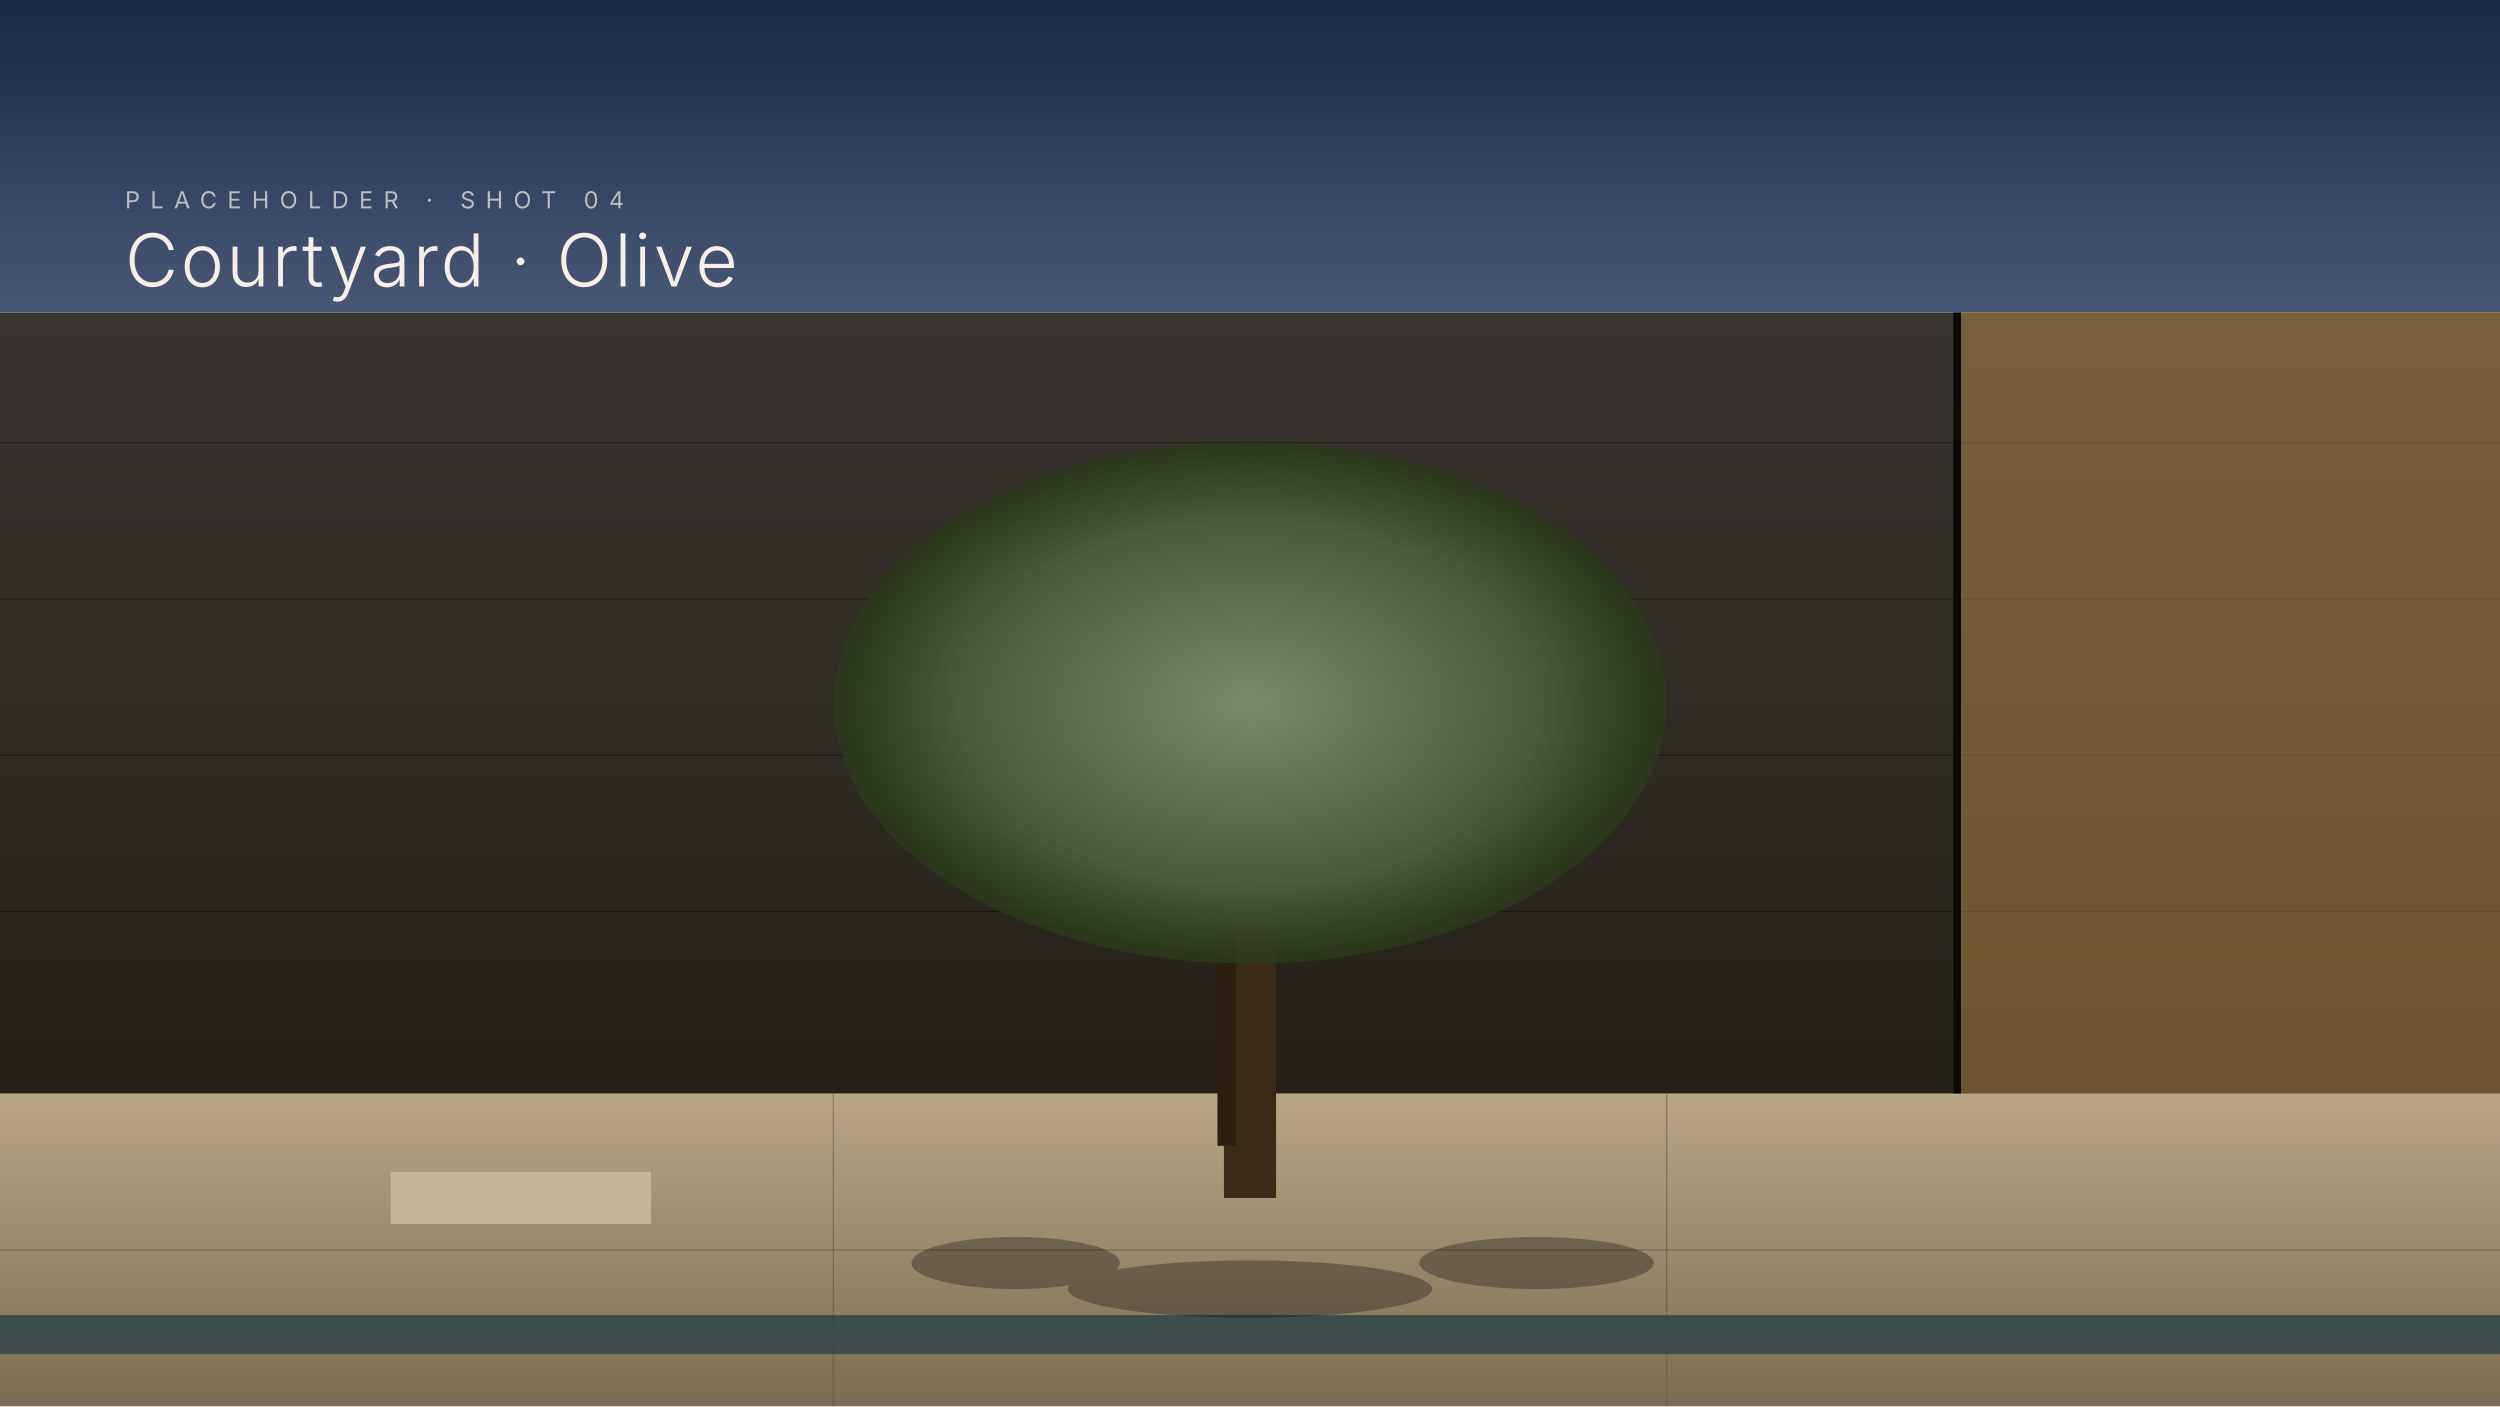
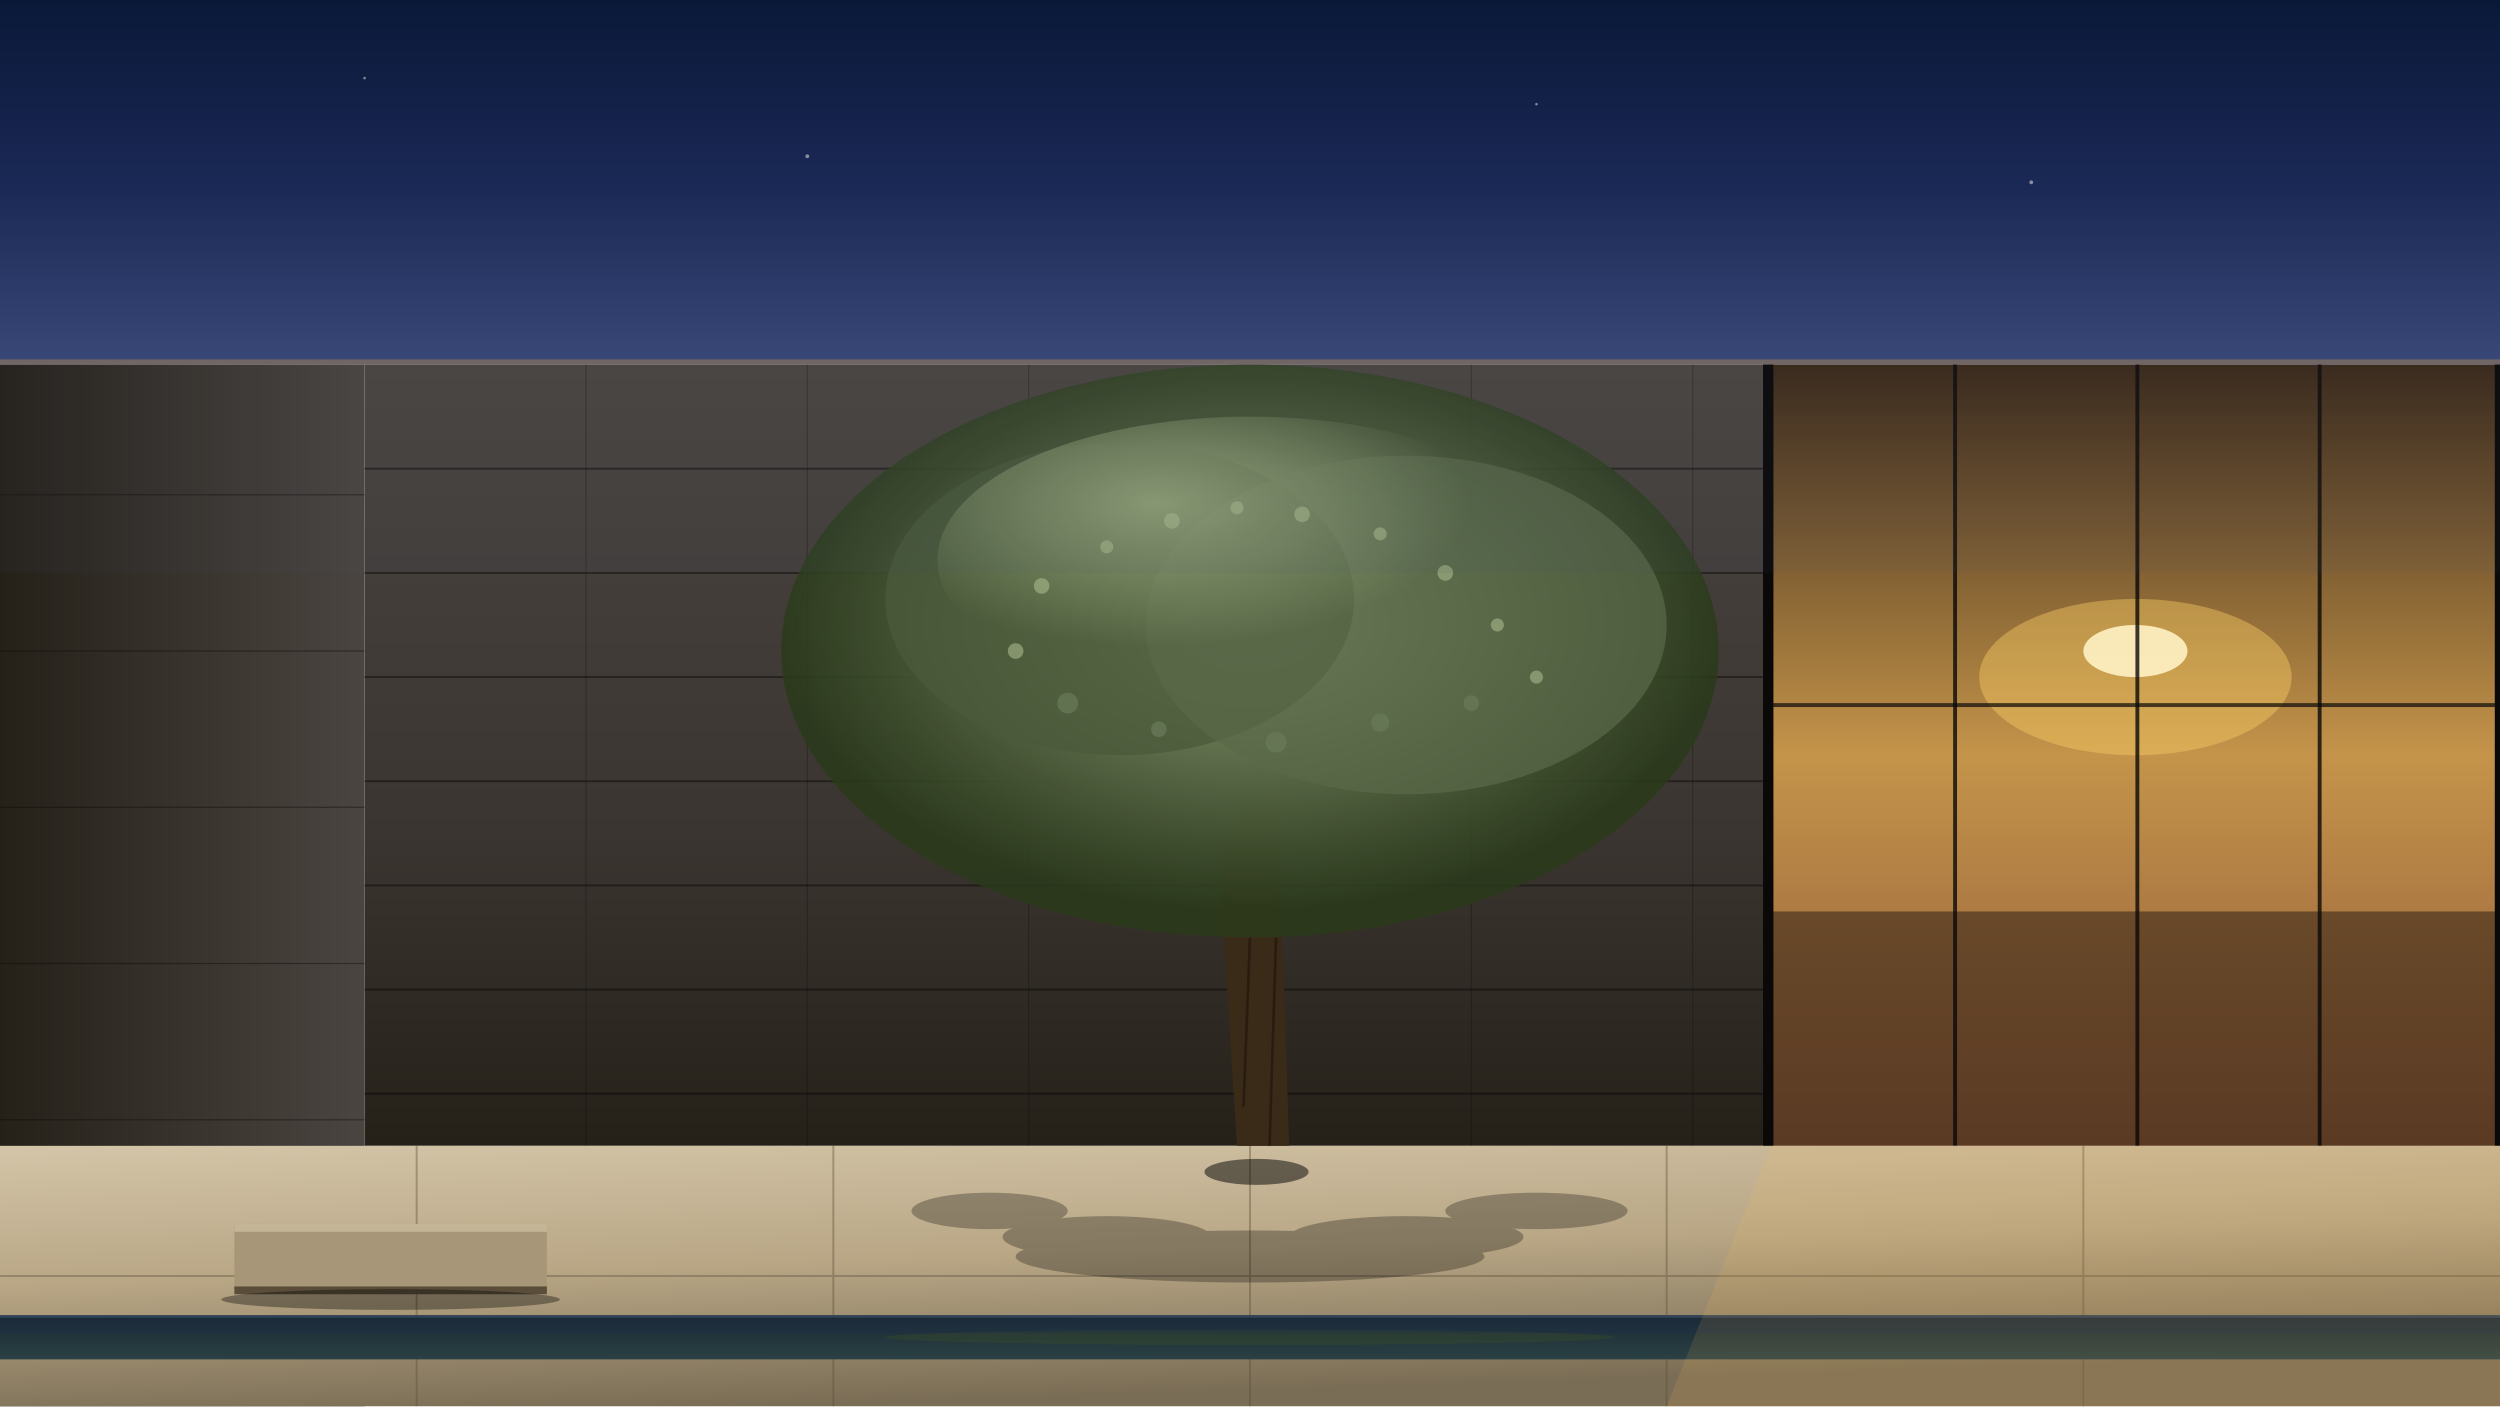
<svg xmlns="http://www.w3.org/2000/svg" viewBox="0 0 1920 1080" width="1920" height="1080">
  <defs>
    <linearGradient id="sky04" x1="0" y1="0" x2="0" y2="1">
-       <stop offset="0%" stop-color="#1a2845" />
-       <stop offset="100%" stop-color="#4a5878" />
+       <stop offset="0%" stop-color="#0a1838" />
+       <stop offset="50%" stop-color="#1a2855" />
+       <stop offset="100%" stop-color="#3a4878" />
    </linearGradient>
-     <linearGradient id="wall04" x1="0" y1="0" x2="0" y2="1">
-       <stop offset="0%" stop-color="#3a3530" />
+     <linearGradient id="wall04L" x1="0" y1="0" x2="1" y2="0">
+       <stop offset="0%" stop-color="#252018" />
+       <stop offset="100%" stop-color="#4a4540" />
+     </linearGradient>
+     <linearGradient id="wall04C" x1="0" y1="0" x2="0" y2="1">
+       <stop offset="0%" stop-color="#4a4540" />
+       <stop offset="60%" stop-color="#3a3530" />
      <stop offset="100%" stop-color="#252018" />
    </linearGradient>
-     <linearGradient id="floor04" x1="0" y1="0" x2="0" y2="1">
-       <stop offset="0%" stop-color="#b8a685" />
+     <linearGradient id="wall04R" x1="0" y1="0" x2="1" y2="0">
+       <stop offset="0%" stop-color="#4a4540" />
+       <stop offset="100%" stop-color="#252018" />
+     </linearGradient>
+     <linearGradient id="floor04" x1="0" y1="0" x2="0.3" y2="1">
+       <stop offset="0%" stop-color="#d4c5a8" />
+       <stop offset="50%" stop-color="#b8a685" />
      <stop offset="100%" stop-color="#7a6d55" />
    </linearGradient>
-     <radialGradient id="canopy" cx="0.5" cy="0.5">
-       <stop offset="0%" stop-color="#7a8a6a" />
-       <stop offset="70%" stop-color="#4a5a3a" />
-       <stop offset="100%" stop-color="#2a3a1a" stop-opacity="0.8" />
+     <radialGradient id="canopy" cx="0.5" cy="0.45">
+       <stop offset="0%" stop-color="#8a9a72" />
+       <stop offset="50%" stop-color="#5a6a48" />
+       <stop offset="100%" stop-color="#2a3a1a" stop-opacity="0.85" />
    </radialGradient>
+     <radialGradient id="canopyHighlight" cx="0.35" cy="0.3">
+       <stop offset="0%" stop-color="#a8b88a" stop-opacity="0.7" />
+       <stop offset="100%" stop-color="#a8b88a" stop-opacity="0" />
+     </radialGradient>
+     <linearGradient id="interior04" x1="0" y1="0" x2="0" y2="1">
+       <stop offset="0%" stop-color="#3a2818" />
+       <stop offset="50%" stop-color="#c4944a" />
+       <stop offset="100%" stop-color="#8c5538" />
+     </linearGradient>
+     <linearGradient id="water04" x1="0" y1="0" x2="0" y2="1">
+       <stop offset="0%" stop-color="#1a2a30" />
+       <stop offset="100%" stop-color="#2a4045" />
+     </linearGradient>
  </defs>
-   <rect width="1920" height="240" fill="url(#sky04)" />
-   <rect x="0" y="240" width="1920" height="600" fill="url(#wall04)" />
-   <g stroke="#0a0908" stroke-width="1" opacity="0.5">
-     <line x1="0" y1="340" x2="1920" y2="340" />
-     <line x1="0" y1="460" x2="1920" y2="460" />
-     <line x1="0" y1="580" x2="1920" y2="580" />
-     <line x1="0" y1="700" x2="1920" y2="700" />
+   <rect width="1920" height="280" fill="url(#sky04)" />
+   <g fill="#f5efe6" opacity="0.5">
+     <circle cx="280" cy="60" r="1" />
+     <circle cx="620" cy="120" r="1.5" />
+     <circle cx="1180" cy="80" r="1" />
+     <circle cx="1560" cy="140" r="1.5" />
  </g>
-   <rect x="1500" y="240" width="420" height="600" fill="#c4944a" opacity="0.45" />
-   <rect x="1500" y="240" width="6" height="600" fill="#0a0908" />
-   <rect y="840" width="1920" height="240" fill="url(#floor04)" />
-   <g stroke="#5a4d3a" stroke-width="1" opacity="0.5">
-     <line x1="640" y1="840" x2="640" y2="1080" />
-     <line x1="1280" y1="840" x2="1280" y2="1080" />
-     <line x1="0" y1="960" x2="1920" y2="960" />
+   <rect y="276" width="1920" height="4" fill="#c4944a" opacity="0.4" />
+   <polygon points="0,280 0,1080 280,1080 280,280" fill="url(#wall04L)" />
+   <g stroke="#0a0908" stroke-width="1" opacity="0.4">
+     <line x1="0" y1="380" x2="280" y2="380" />
+     <line x1="0" y1="500" x2="280" y2="500" />
+     <line x1="0" y1="620" x2="280" y2="620" />
+     <line x1="0" y1="740" x2="280" y2="740" />
+     <line x1="0" y1="860" x2="280" y2="860" />
  </g>
-   <rect x="0" y="1010" width="1920" height="30" fill="#2a4045" opacity="0.8" />
-   <rect x="940" y="640" width="40" height="280" fill="#3a2a18" />
-   <rect x="935" y="700" width="14" height="180" fill="#2a1f10" />
-   <ellipse cx="960" cy="540" rx="320" ry="200" fill="url(#canopy)" />
-   <g fill="#000" opacity="0.3">
-     <ellipse cx="780" cy="970" rx="80" ry="20" />
-     <ellipse cx="960" cy="990" rx="140" ry="22" />
-     <ellipse cx="1180" cy="970" rx="90" ry="20" />
+   <rect x="280" y="280" width="1080" height="600" fill="url(#wall04C)" />
+   <g stroke="#0a0908" stroke-width="1.5" opacity="0.5">
+     <line x1="280" y1="360" x2="1360" y2="360" />
+     <line x1="280" y1="440" x2="1360" y2="440" />
+     <line x1="280" y1="520" x2="1360" y2="520" />
+     <line x1="280" y1="600" x2="1360" y2="600" />
+     <line x1="280" y1="680" x2="1360" y2="680" />
+     <line x1="280" y1="760" x2="1360" y2="760" />
+     <line x1="280" y1="840" x2="1360" y2="840" />
  </g>
-   <rect x="300" y="900" width="200" height="40" fill="#c4b596" />
-   <text x="96" y="160" font-family="Inter, system-ui" font-size="18" letter-spacing="8" fill="#f5efe6" opacity="0.7">PLACEHOLDER · SHOT 04</text>
-   <text x="96" y="220" font-family="Inter, system-ui" font-size="56" font-weight="300" letter-spacing="2" fill="#f5efe6">Courtyard · Olive</text>
+   <g stroke="#0a0908" stroke-width="1" opacity="0.25">
+     <line x1="450" y1="280" x2="450" y2="880" />
+     <line x1="620" y1="280" x2="620" y2="880" />
+     <line x1="790" y1="280" x2="790" y2="880" />
+     <line x1="960" y1="280" x2="960" y2="880" />
+     <line x1="1130" y1="280" x2="1130" y2="880" />
+     <line x1="1300" y1="280" x2="1300" y2="880" />
+   </g>
+   <rect x="1360" y="280" width="560" height="600" fill="url(#interior04)" />
+   <ellipse cx="1640" cy="520" rx="120" ry="60" fill="#ffd166" opacity="0.4" />
+   <ellipse cx="1640" cy="500" rx="40" ry="20" fill="#fff2c4" opacity="0.9" />
+   <rect x="1360" y="700" width="560" height="180" fill="#3a2818" opacity="0.6" />
+   <rect x="1354" y="280" width="8" height="600" fill="#0a0908" />
+   <rect x="1916" y="280" width="6" height="600" fill="#0a0908" />
+   <rect x="1500" y="280" width="3" height="600" fill="#0a0908" opacity="0.8" />
+   <rect x="1640" y="280" width="3" height="600" fill="#0a0908" opacity="0.8" />
+   <rect x="1780" y="280" width="3" height="600" fill="#0a0908" opacity="0.8" />
+   <rect x="1360" y="540" width="560" height="3" fill="#0a0908" opacity="0.7" />
+   <rect y="880" width="1920" height="200" fill="url(#floor04)" />
+   <g stroke="#5a4d3a" stroke-width="1.5" opacity="0.4">
+     <line x1="320" y1="880" x2="320" y2="1080" />
+     <line x1="640" y1="880" x2="640" y2="1080" />
+     <line x1="960" y1="880" x2="960" y2="1080" />
+     <line x1="1280" y1="880" x2="1280" y2="1080" />
+     <line x1="1600" y1="880" x2="1600" y2="1080" />
+     <line x1="0" y1="980" x2="1920" y2="980" />
+   </g>
+   <rect x="0" y="1010" width="1920" height="34" fill="url(#water04)" />
+   <rect x="0" y="1010" width="1920" height="2" fill="#5a7080" opacity="0.5" />
+   <ellipse cx="960" cy="1027" rx="280" ry="6" fill="#3a4a2a" opacity="0.4" />
+   <rect x="0" y="1010" width="1920" height="14" fill="#1a2855" opacity="0.25" />
+   <path d="M 950 880 L 940 720 Q 935 660 945 640 L 955 620 Q 965 600 970 580 L 975 560 L 985 560 L 990 580 Q 995 600 985 620 L 980 640 Q 985 700 990 880 Z" fill="#3a2a18" />
+   <path d="M 955 850 L 960 720" stroke="#1a1208" stroke-width="2" opacity="0.6" />
+   <path d="M 975 880 L 980 720" stroke="#1a1208" stroke-width="2" opacity="0.6" />
+   <path d="M 970 580 Q 920 540 880 510" stroke="#3a2a18" stroke-width="6" fill="none" />
+   <path d="M 975 590 Q 1020 555 1060 530" stroke="#3a2a18" stroke-width="6" fill="none" />
+   <path d="M 968 600 Q 940 575 900 565" stroke="#3a2a18" stroke-width="4" fill="none" />
+   <ellipse cx="960" cy="500" rx="360" ry="220" fill="url(#canopy)" />
+   <ellipse cx="860" cy="460" rx="180" ry="120" fill="#4a5a3a" opacity="0.75" />
+   <ellipse cx="1080" cy="480" rx="200" ry="130" fill="#5a6a48" opacity="0.7" />
+   <ellipse cx="960" cy="430" rx="240" ry="110" fill="url(#canopyHighlight)" />
+   <g fill="#a8b88a" opacity="0.6">
+     <circle cx="800" cy="450" r="6" />
+     <circle cx="850" cy="420" r="5" />
+     <circle cx="900" cy="400" r="6" />
+     <circle cx="950" cy="390" r="5" />
+     <circle cx="1000" cy="395" r="6" />
+     <circle cx="1060" cy="410" r="5" />
+     <circle cx="1110" cy="440" r="6" />
+     <circle cx="1150" cy="480" r="5" />
+     <circle cx="780" cy="500" r="6" />
+     <circle cx="1180" cy="520" r="5" />
+   </g>
+   <g fill="#6a7a5a" opacity="0.7">
+     <circle cx="820" cy="540" r="8" />
+     <circle cx="890" cy="560" r="6" />
+     <circle cx="980" cy="570" r="8" />
+     <circle cx="1060" cy="555" r="7" />
+     <circle cx="1130" cy="540" r="6" />
+   </g>
+   <g fill="#000" opacity="0.28">
+     <ellipse cx="760" cy="930" rx="60" ry="14" />
+     <ellipse cx="850" cy="950" rx="80" ry="16" />
+     <ellipse cx="960" cy="965" rx="180" ry="20" />
+     <ellipse cx="1080" cy="950" rx="90" ry="16" />
+     <ellipse cx="1180" cy="930" rx="70" ry="14" />
+   </g>
+   <ellipse cx="965" cy="900" rx="40" ry="10" fill="#000" opacity="0.5" />
+   <rect x="180" y="940" width="240" height="50" fill="#a89678" />
+   <rect x="180" y="940" width="240" height="6" fill="#c4b596" />
+   <rect x="180" y="988" width="240" height="6" fill="#5a4d3a" />
+   <ellipse cx="300" cy="998" rx="130" ry="8" fill="#000" opacity="0.35" />
+   <polygon points="1360,880 1920,880 1920,1080 1280,1080" fill="#ffb84d" opacity="0.12" />
+   <rect x="0" y="280" width="1920" height="160" fill="#3a4878" opacity="0.08" />
</svg>
